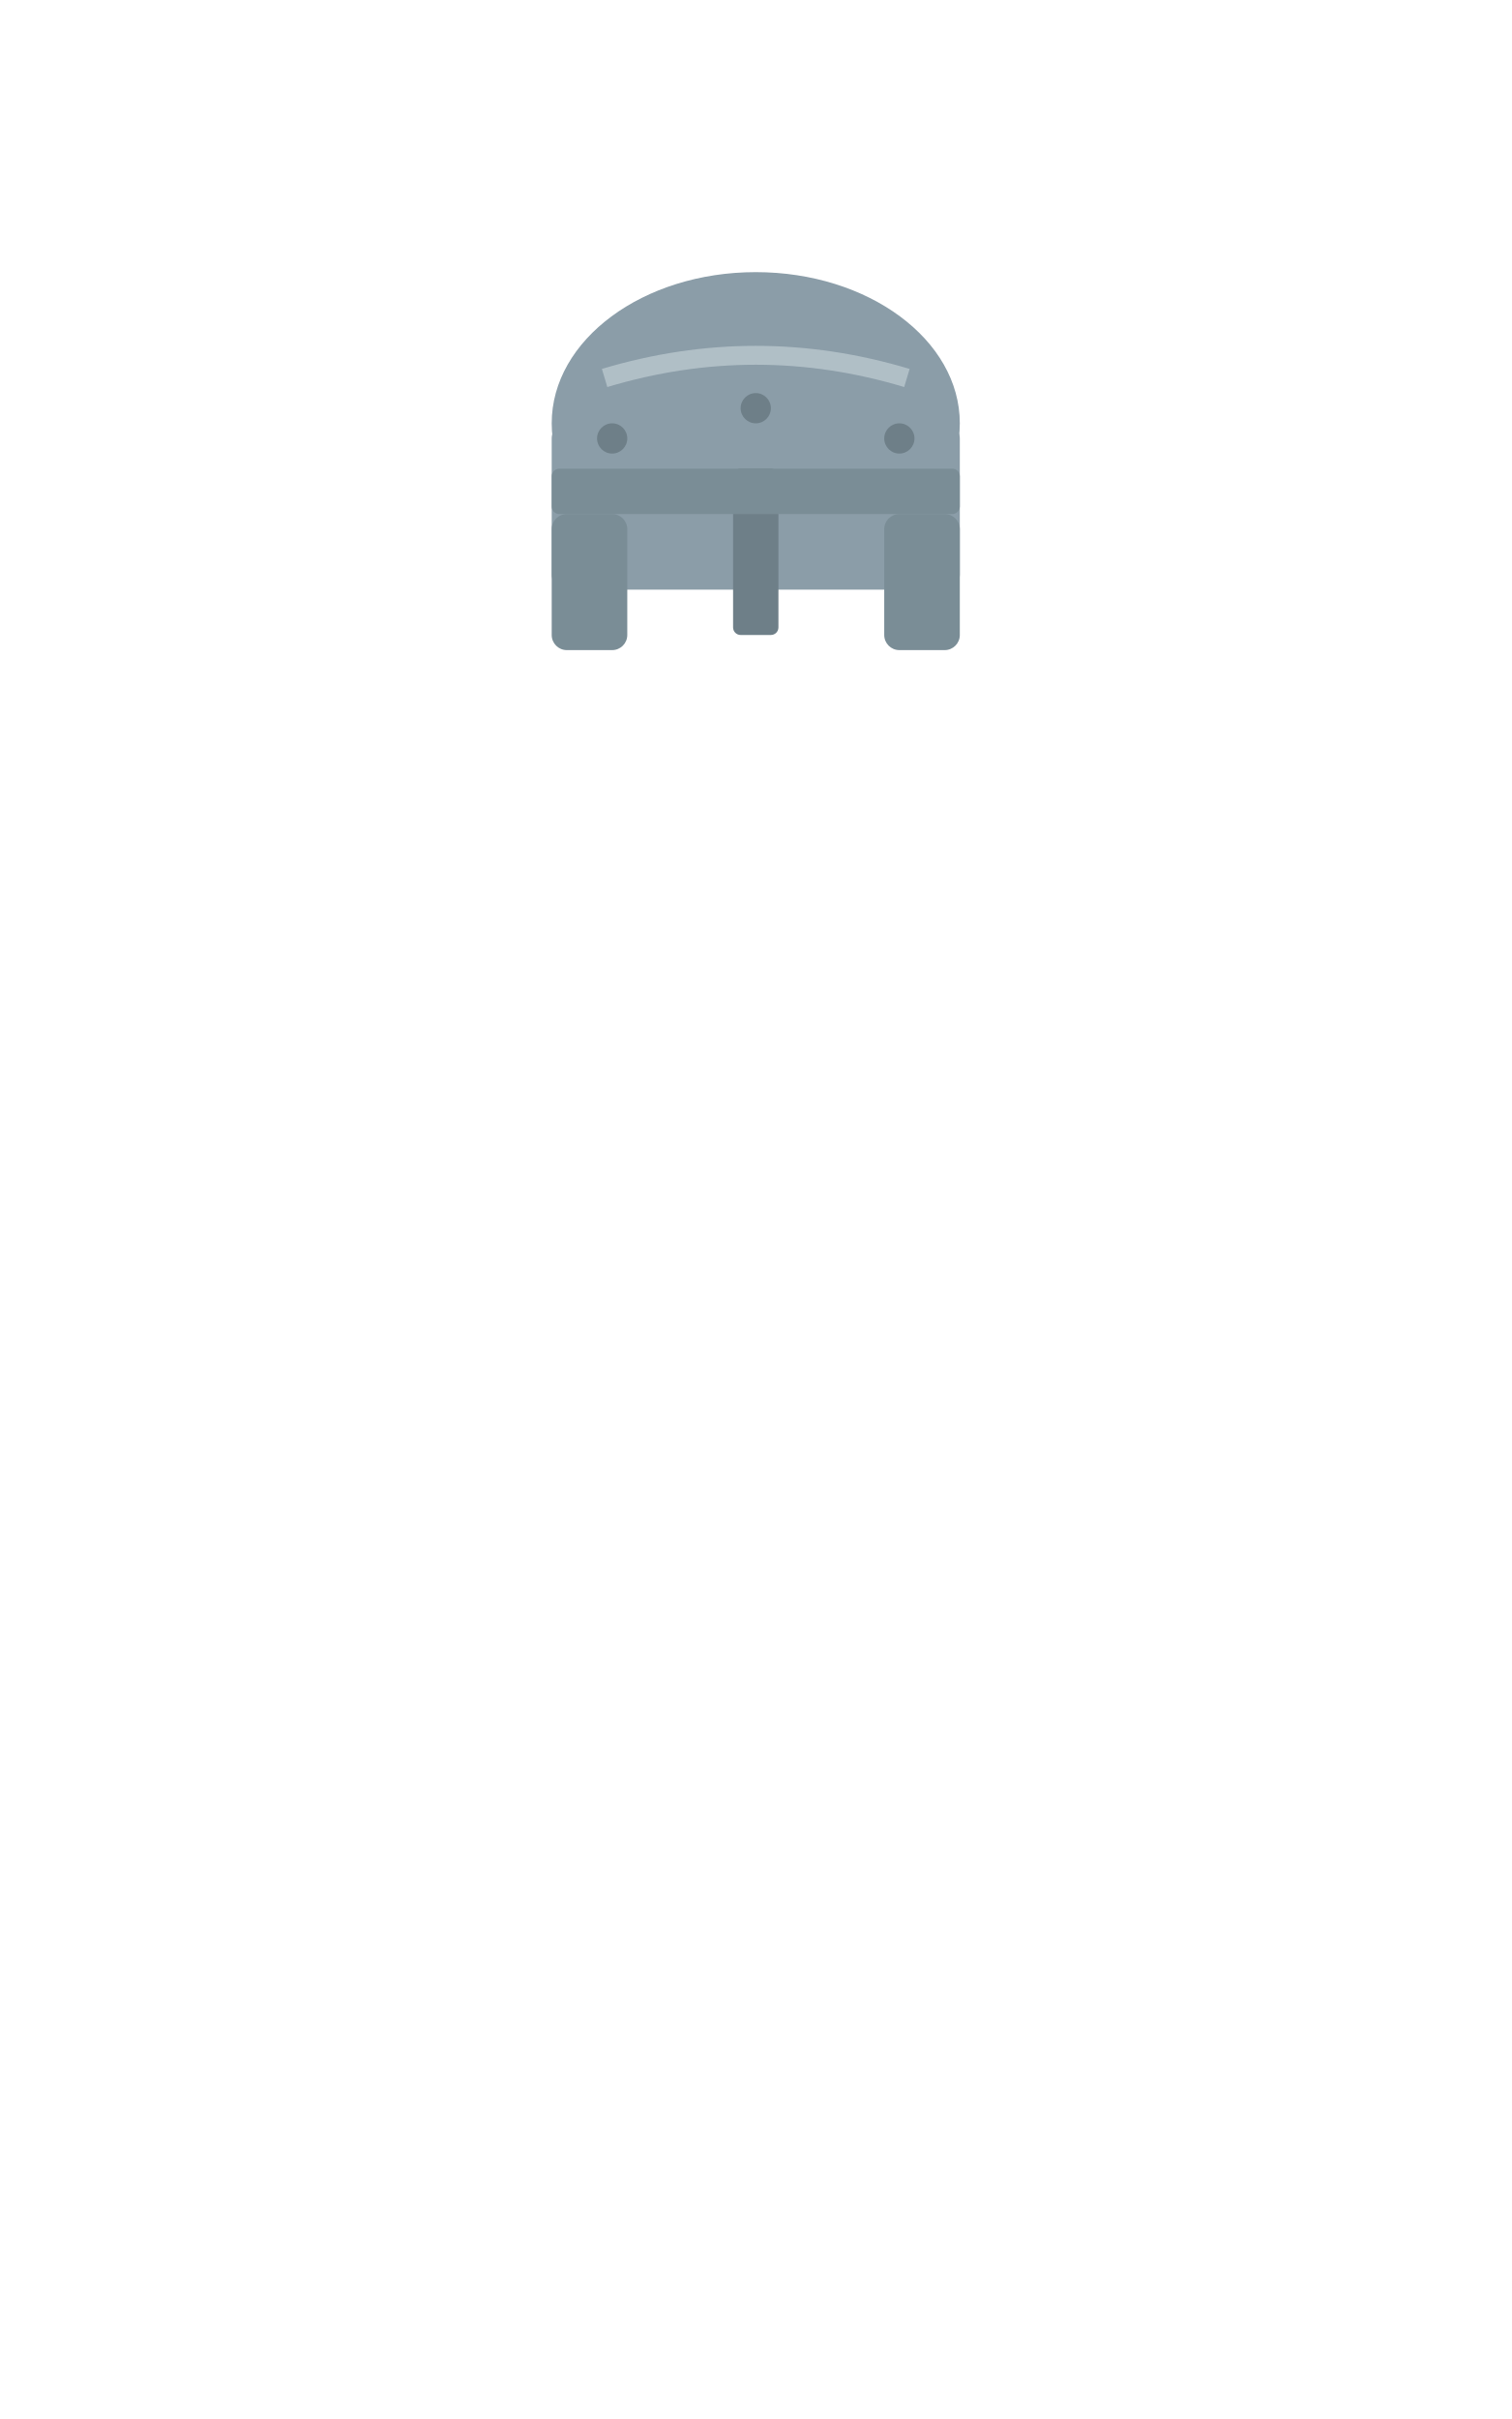
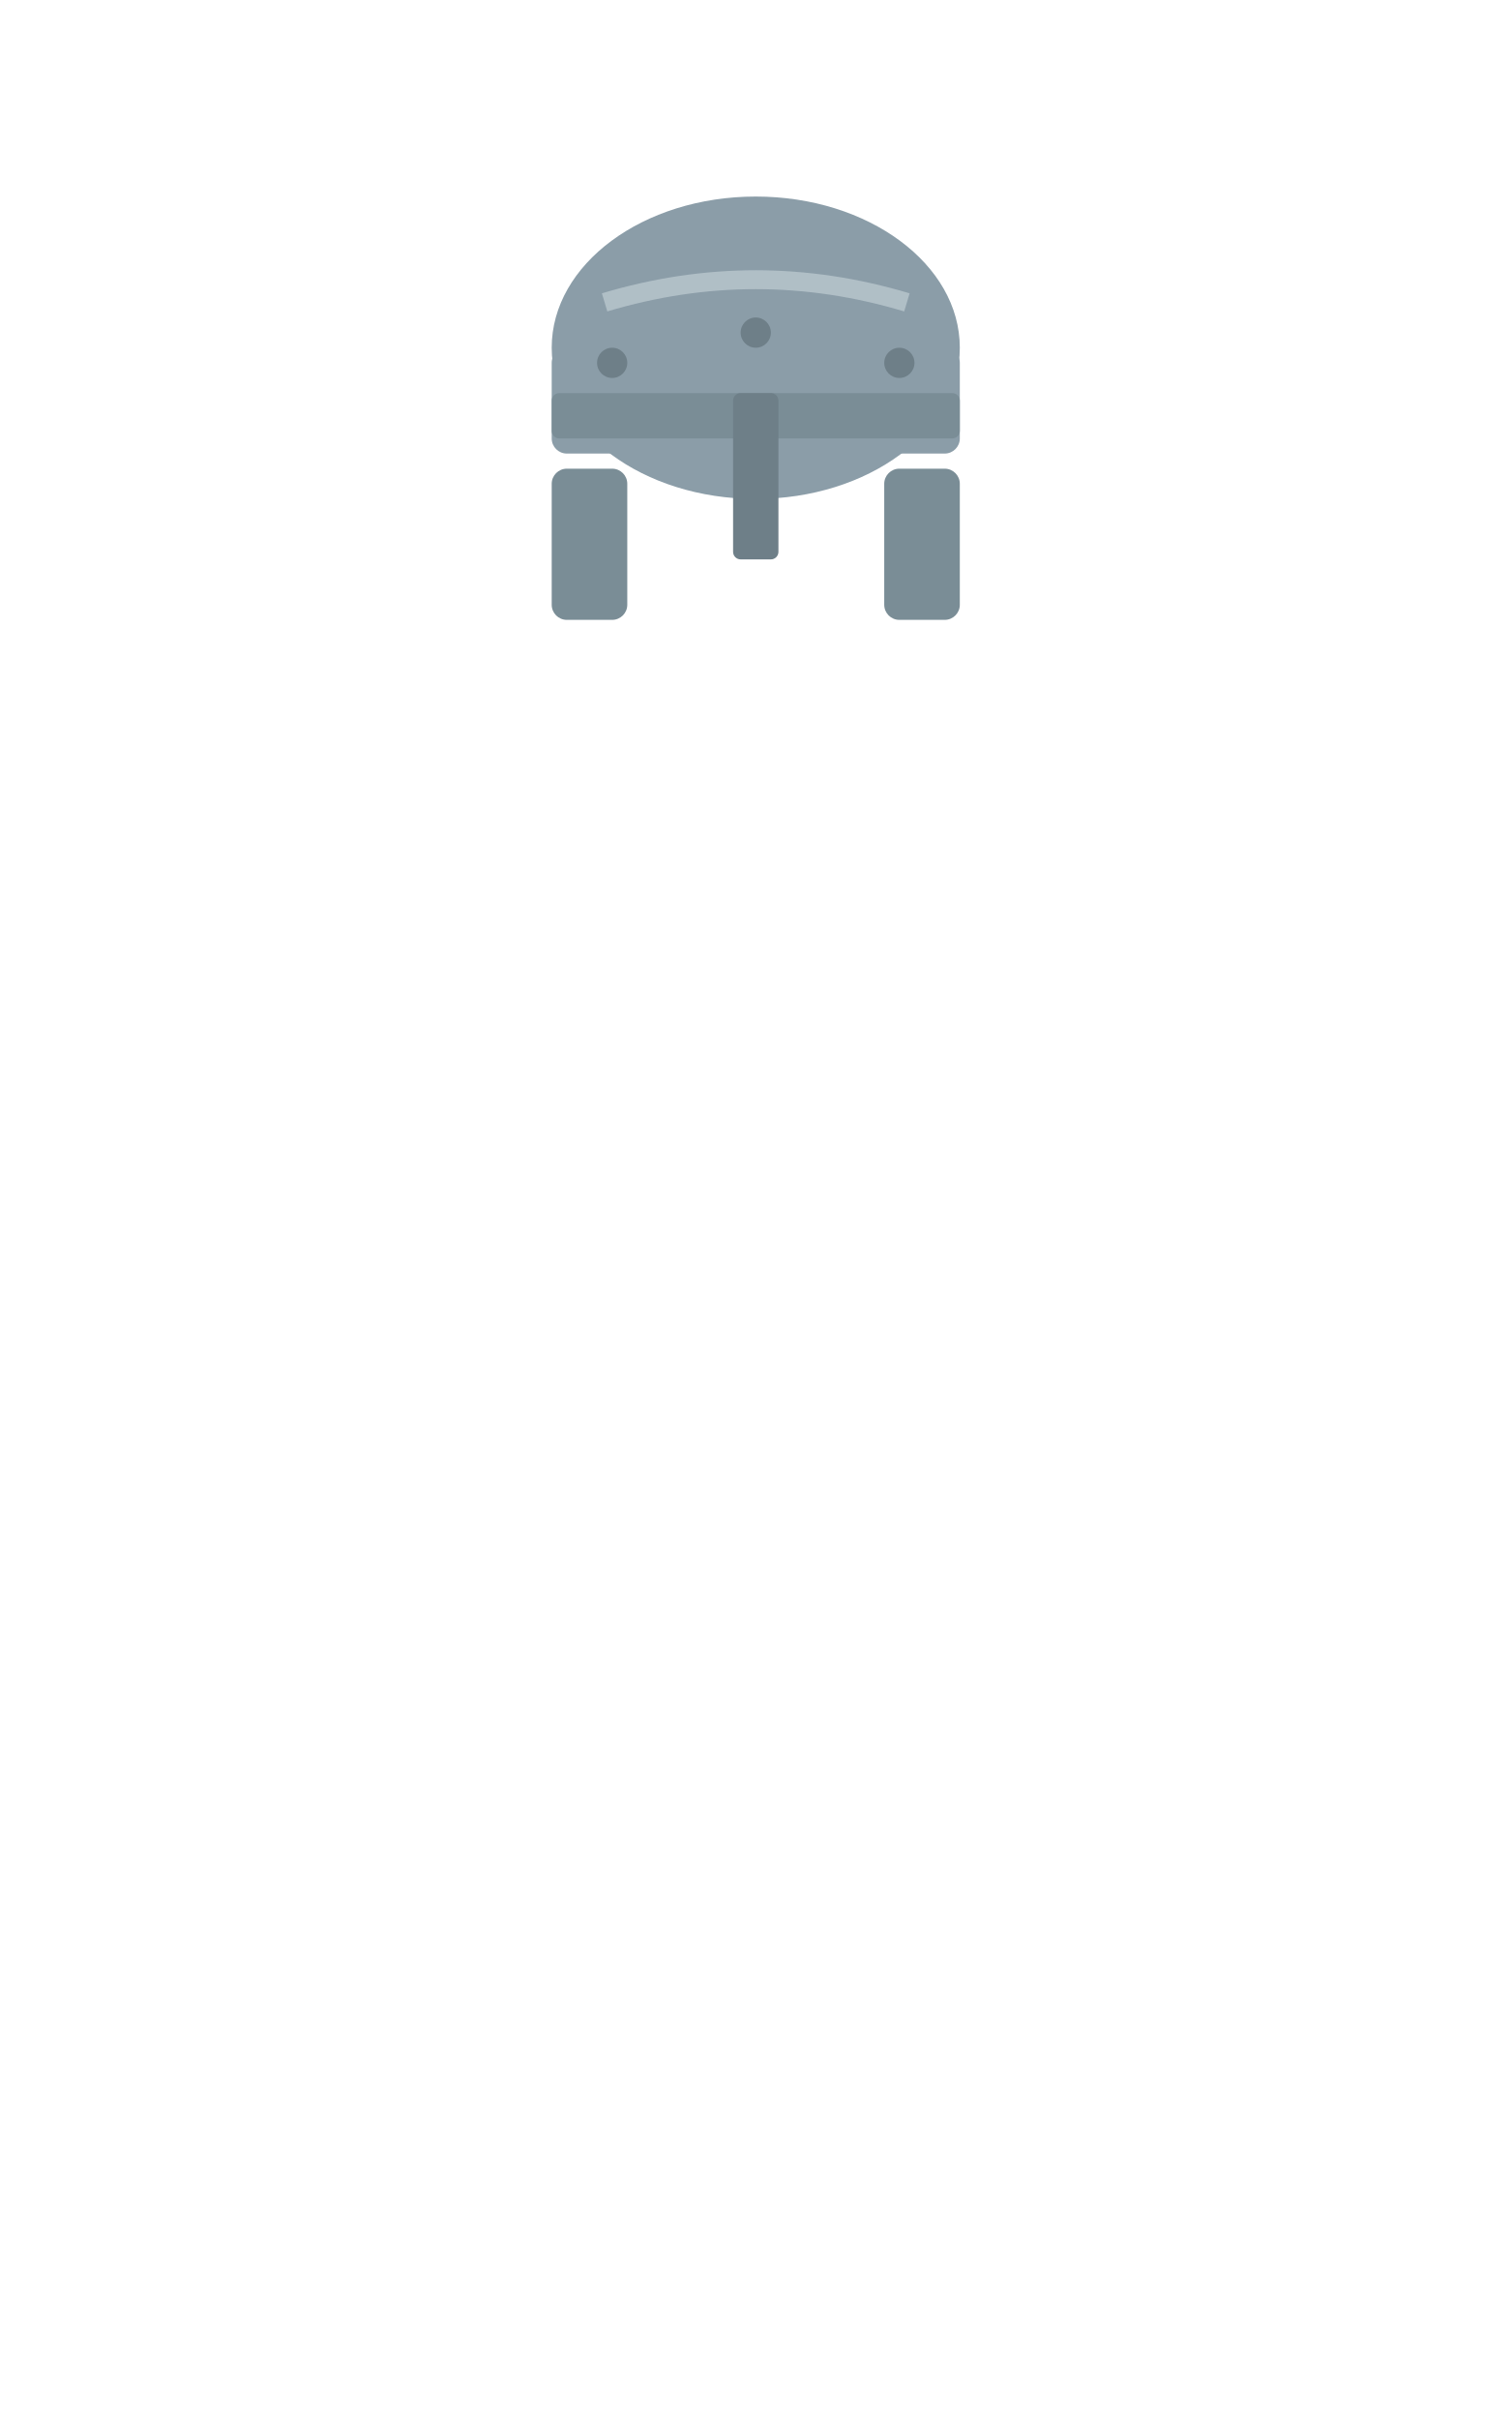
<svg xmlns="http://www.w3.org/2000/svg" viewBox="0 0 200 320" width="200" height="320">
  <g transform="translate(0,36)">
-     <ellipse cx="100" cy="20" rx="27" ry="20" fill="#8B9DA8" />
-     <rect x="73" y="20" width="54" height="22" fill="#8B9DA8" rx="2" />
-     <rect x="97" y="26" width="6" height="22" fill="#6E7F88" rx="1" />
-     <rect x="73" y="32" width="10" height="18" fill="#7A8D96" rx="2" />
-     <rect x="117" y="32" width="10" height="18" fill="#7A8D96" rx="2" />
-     <rect x="73" y="26" width="54" height="6" fill="#7A8D96" rx="1" />
-     <path d="M80 14 Q100 8 120 14" stroke="#C0CDD3" stroke-width="2.5" fill="none" opacity="0.7" />
-     <circle cx="81" cy="22" r="2" fill="#6E7F88" />
-     <circle cx="119" cy="22" r="2" fill="#6E7F88" />
-     <circle cx="100" cy="18" r="2" fill="#6E7F88" />
+     <ellipse cx="100" cy="10" rx="27" ry="20" fill="#8B9DA8" />
+     <rect x="73" y="10" width="54" height="14" fill="#8B9DA8" rx="2" />
+     <rect x="73" y="16" width="54" height="6" fill="#7A8D96" rx="1" />
+     <rect x="97" y="16" width="6" height="22" fill="#6E7F88" rx="1" />
+     <rect x="73" y="26" width="10" height="20" fill="#7A8D96" rx="2" />
+     <rect x="117" y="26" width="10" height="20" fill="#7A8D96" rx="2" />
+     <path d="M80 4 Q100 -2 120 4" stroke="#C0CDD3" stroke-width="2.5" fill="none" opacity="0.7" />
+     <circle cx="81" cy="12" r="2" fill="#6E7F88" />
+     <circle cx="119" cy="12" r="2" fill="#6E7F88" />
+     <circle cx="100" cy="8" r="2" fill="#6E7F88" />
  </g>
</svg>
